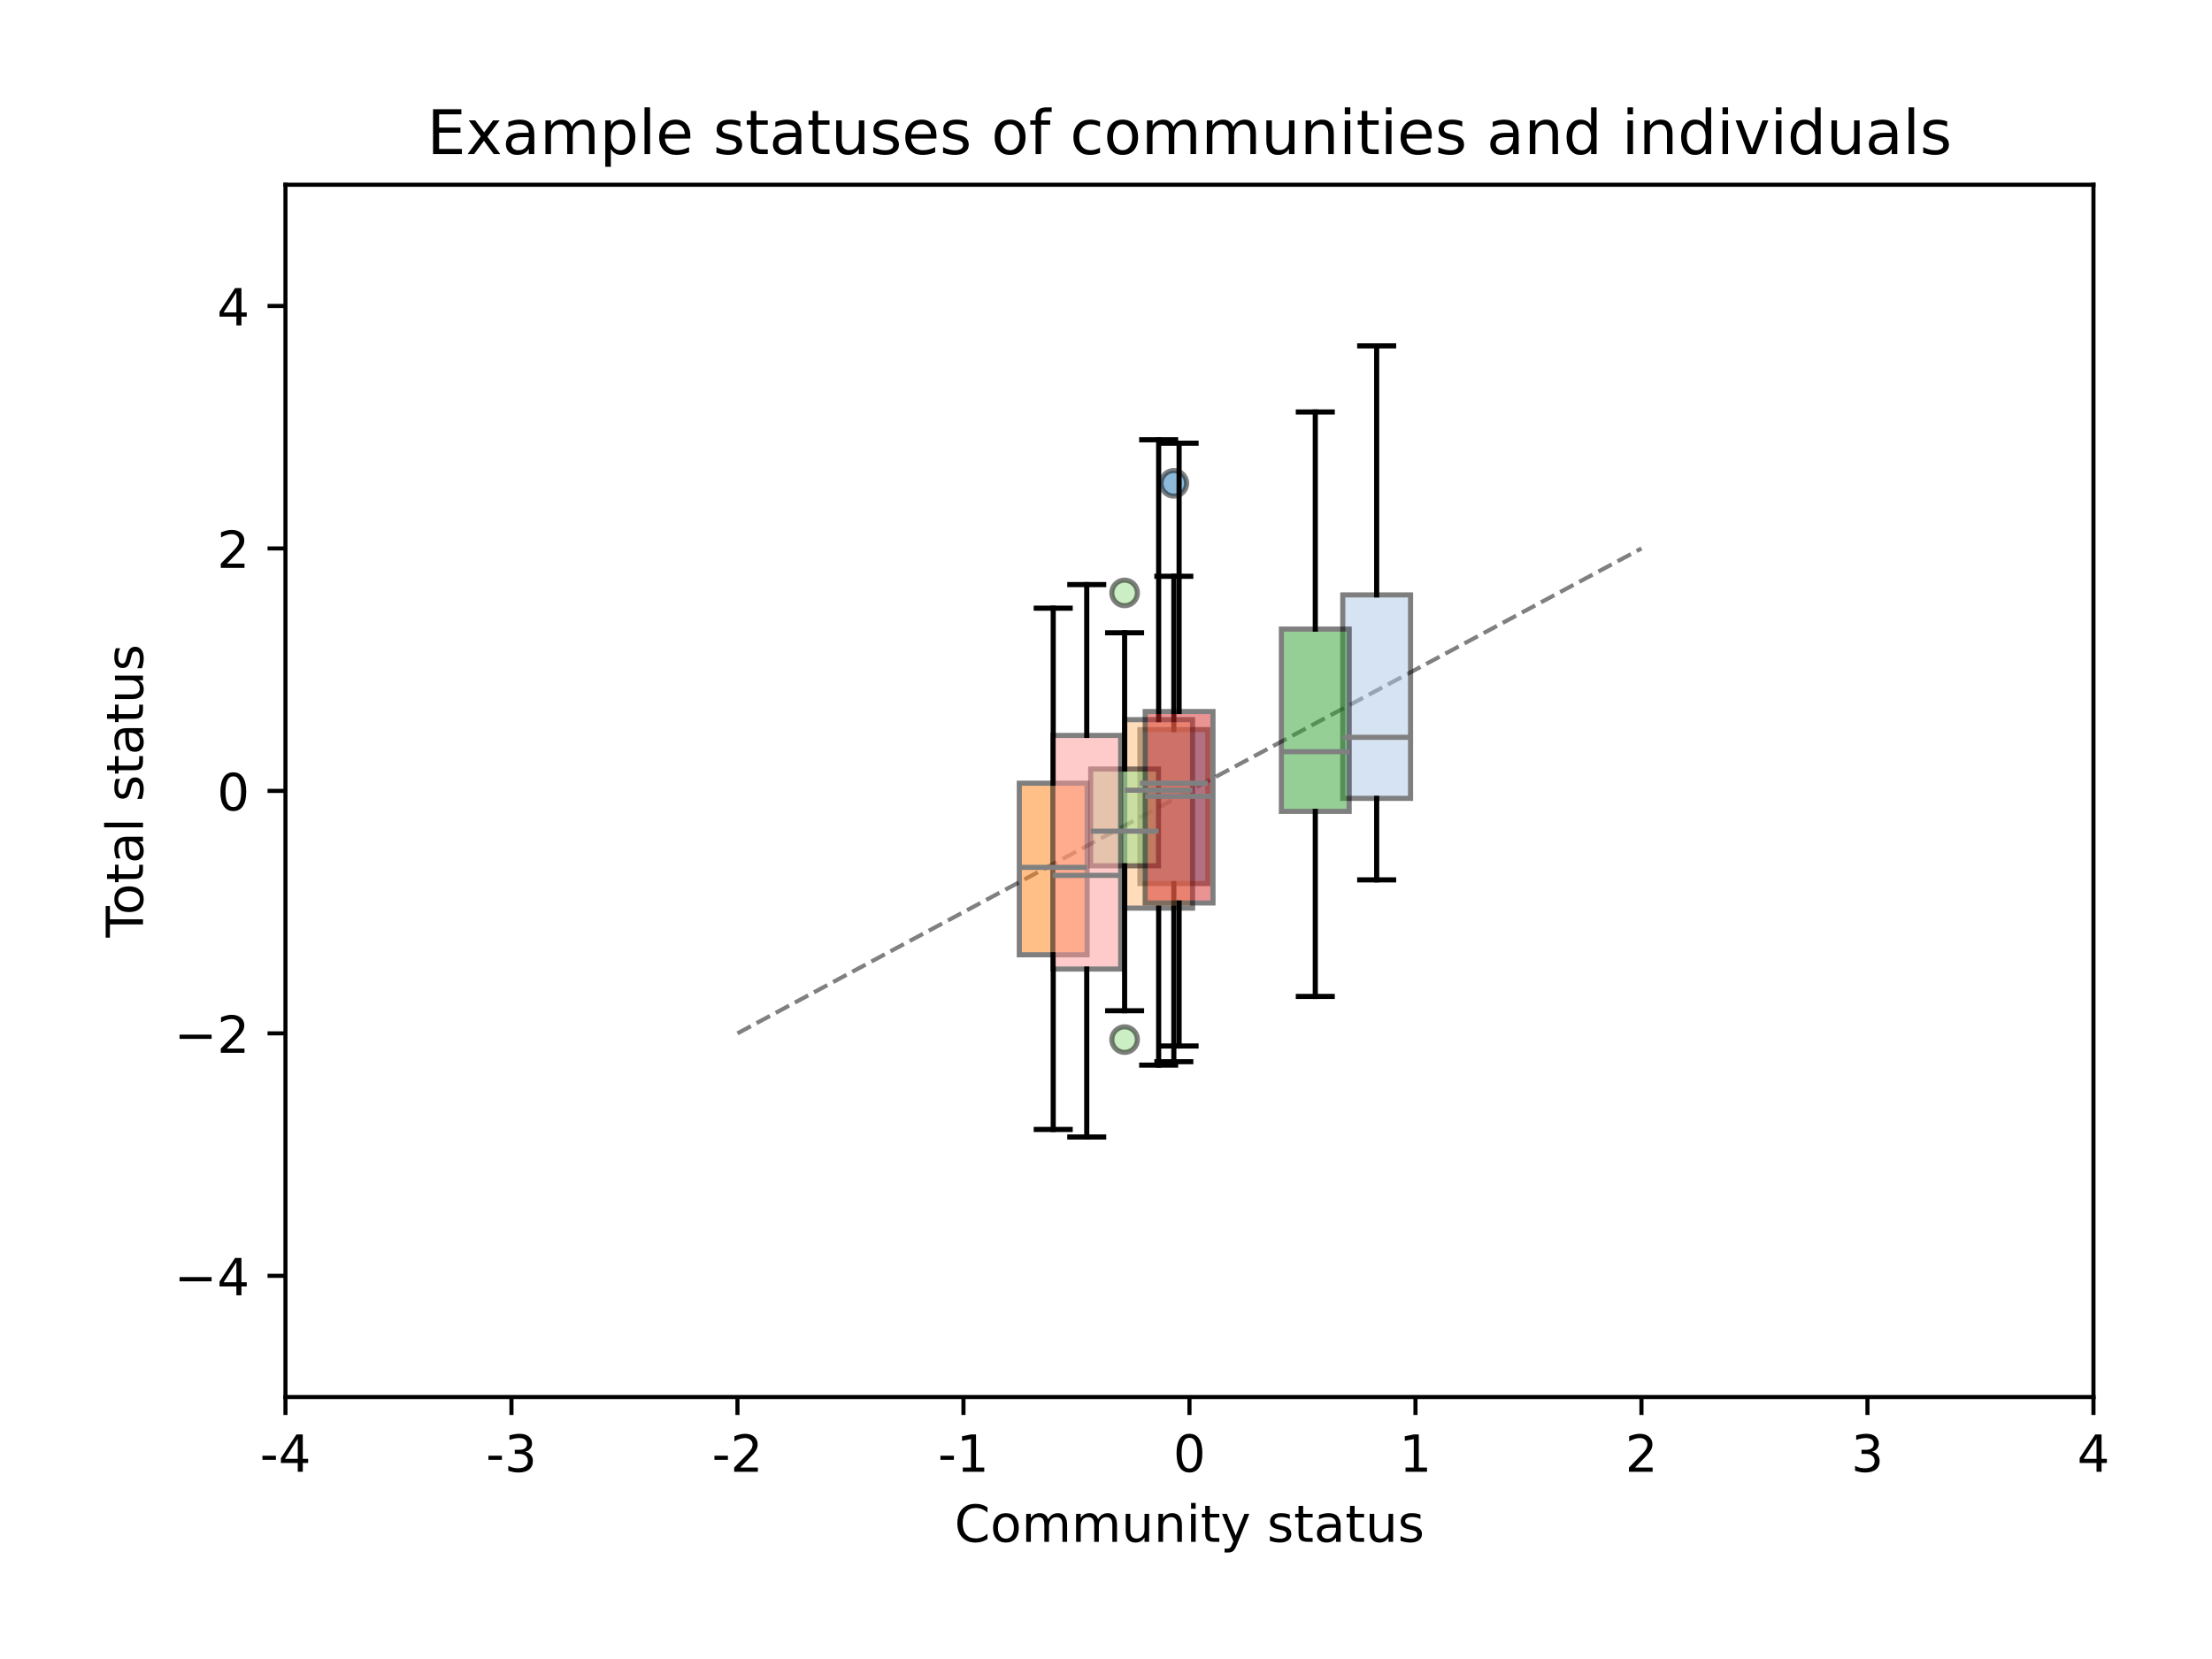
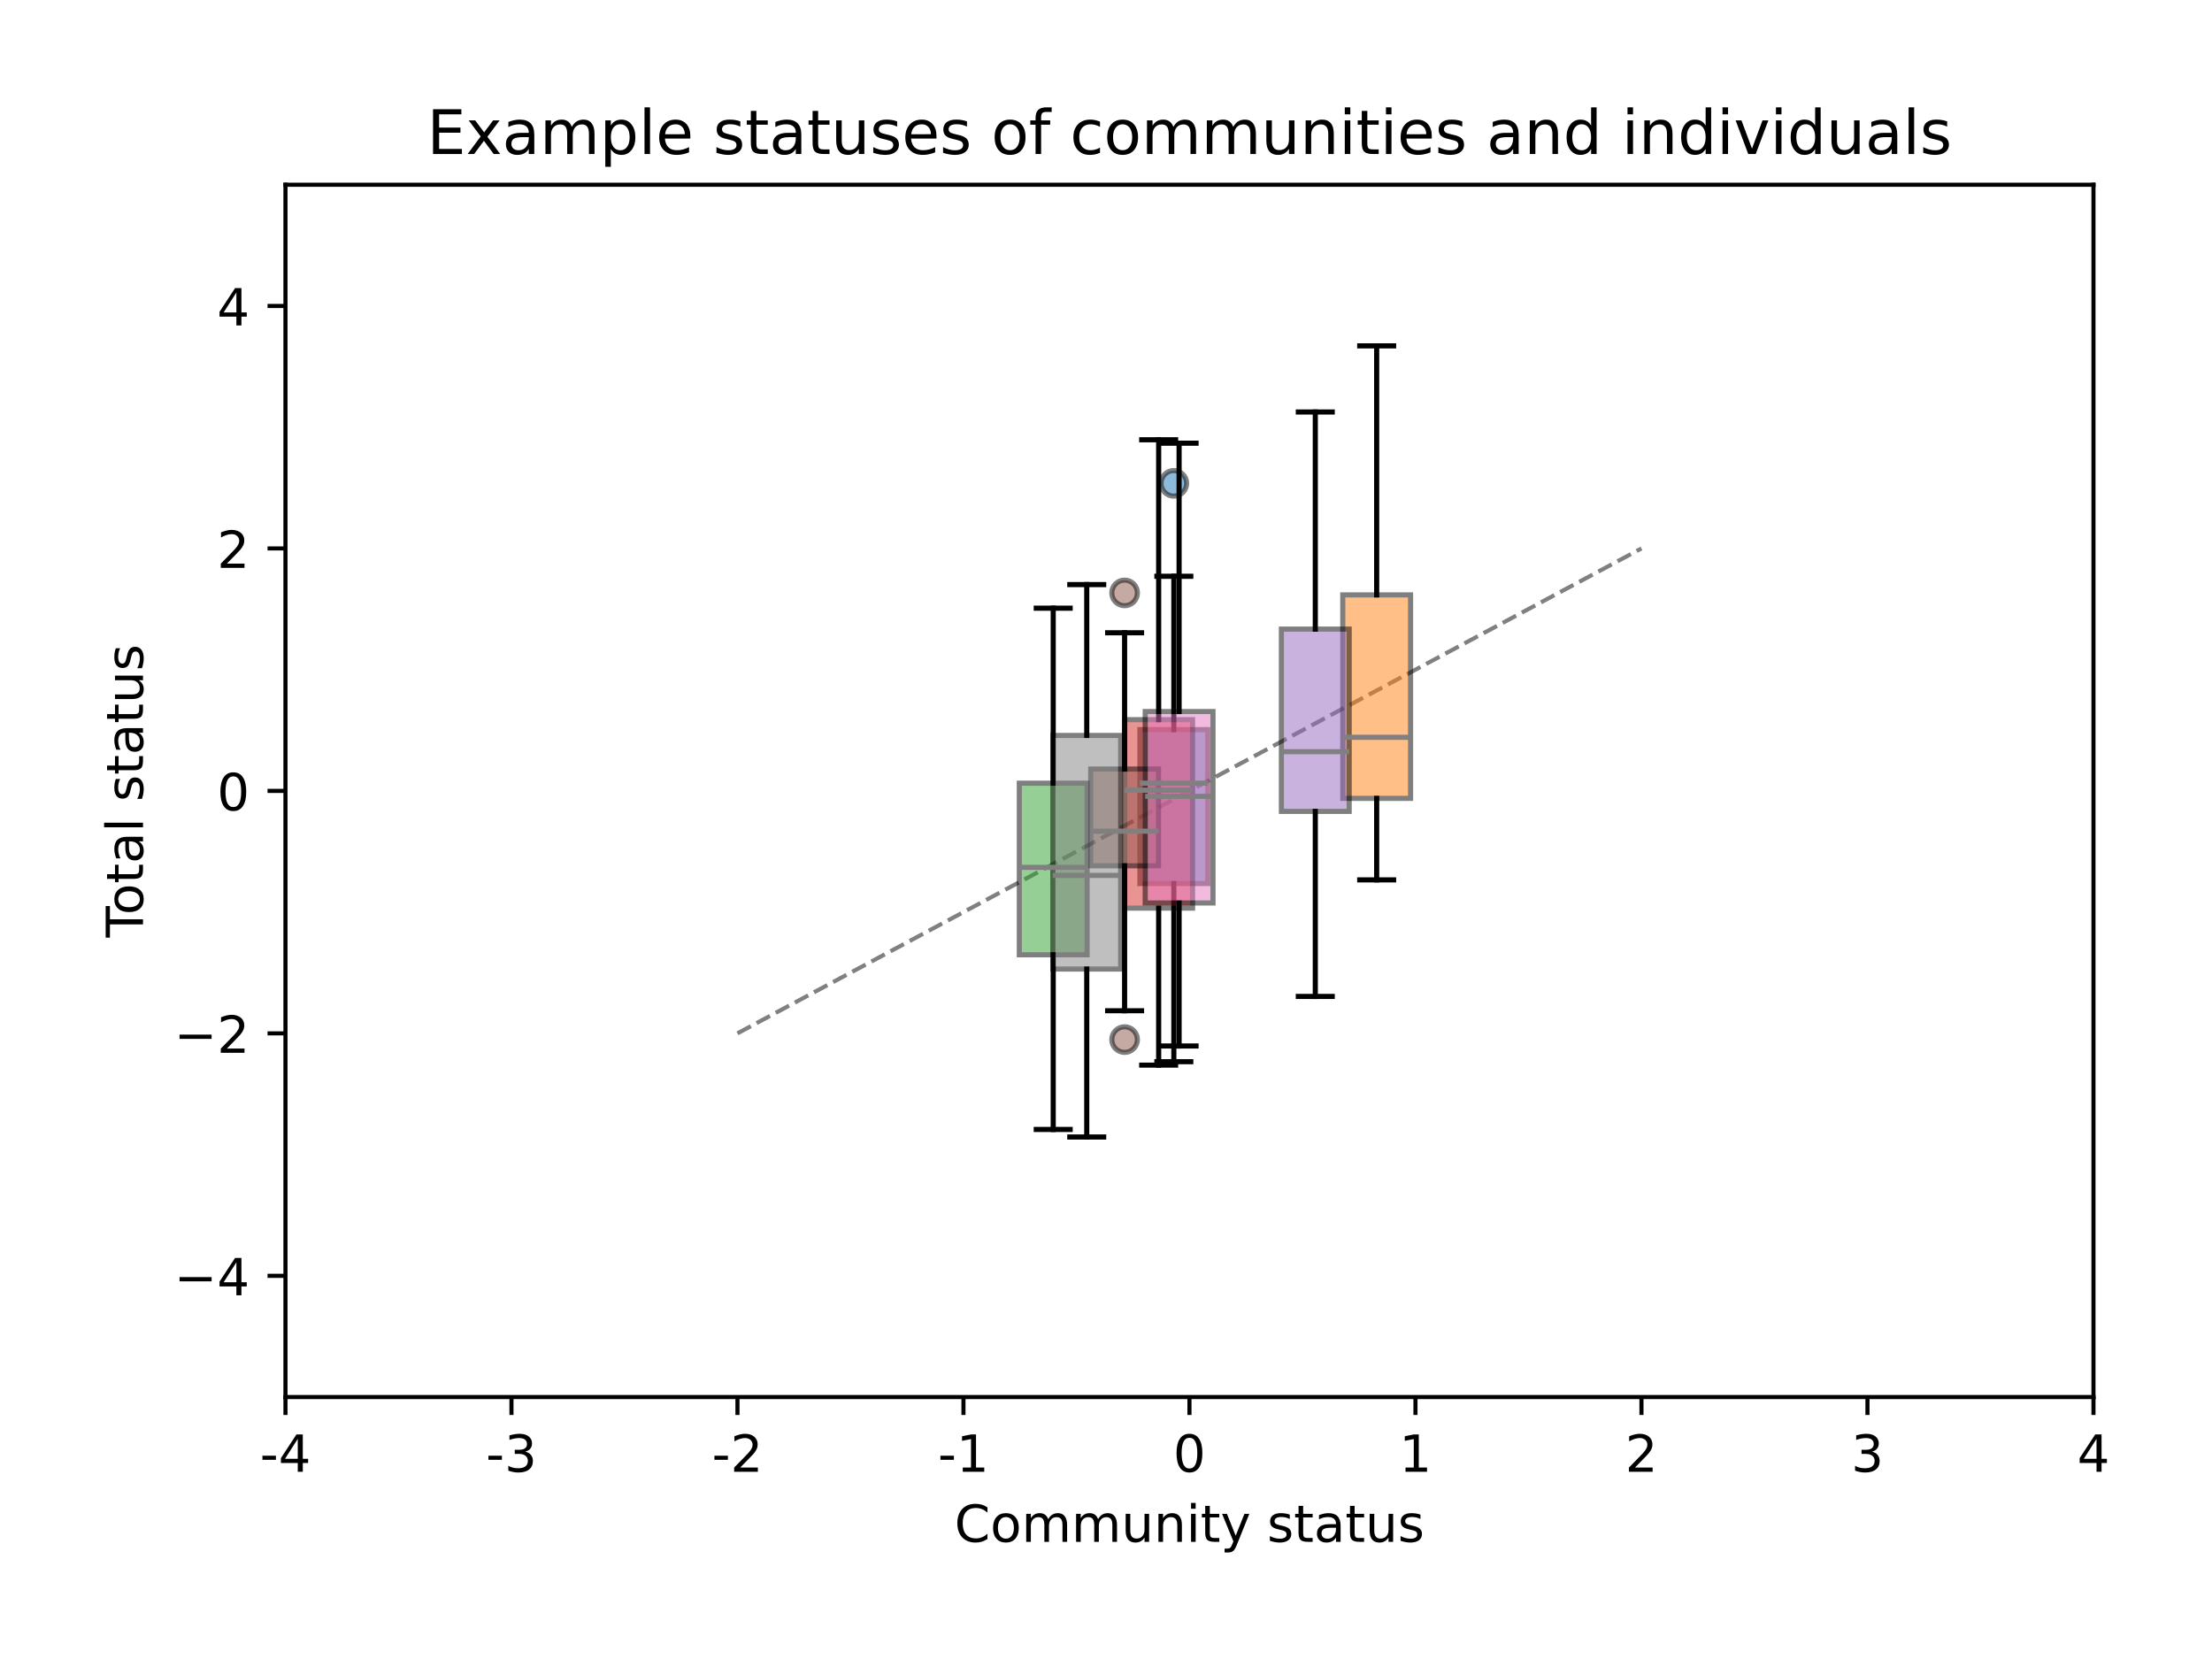
<svg xmlns="http://www.w3.org/2000/svg" xmlns:xlink="http://www.w3.org/1999/xlink" width="432pt" height="324pt" viewBox="0 0 432 324" version="1.1">
  <defs>
    <style type="text/css">*{stroke-linejoin: round; stroke-linecap: butt}</style>
  </defs>
  <g id="figure_1">
    <g id="patch_1">
      <path d="M 0 324  L 432 324  L 432 0  L 0 0  z " style="fill: #ffffff" />
    </g>
    <g id="axes_1">
      <g id="patch_2">
        <path d="M 55.75 272.84  L 408.85 272.84  L 408.85 36.08  L 55.75 36.08  z " style="fill: #ffffff" />
      </g>
      <g id="line2d_1">
-         <path d="M 144.025 201.812  L 320.575 107.108  " clip-path="url(#pff4c417af9)" style="fill: none; stroke-dasharray: 2.96,1.28; stroke-dashoffset: 0; stroke: #808080; stroke-width: 0.8" />
+         <path d="M 144.025 201.812  L 320.575 107.108  " clip-path="url(#pa8289c61eb)" style="fill: none; stroke-dasharray: 2.96,1.28; stroke-dashoffset: 0; stroke: #808080; stroke-width: 0.8" />
      </g>
      <g id="matplotlib.axis_1">
        <g id="xtick_1">
          <g id="line2d_2">
            <defs>
-               <path id="me77fdff164" d="M 0 0  L 0 3.5  " style="stroke: #000000; stroke-width: 0.8" />
+               <path id="m8a48b33379" d="M 0 0  L 0 3.5  " style="stroke: #000000; stroke-width: 0.8" />
            </defs>
            <g>
-               <use xlink:href="#me77fdff164" x="55.75" y="272.84" style="stroke: #000000; stroke-width: 0.8" />
+               <use xlink:href="#m8a48b33379" x="55.75" y="272.84" style="stroke: #000000; stroke-width: 0.8" />
            </g>
          </g>
          <g id="text_1">
            <g transform="translate(50.76484 287.4384) scale(0.1 -0.1)">
              <defs>
                <path id="DejaVuSans-2d" d="M 313 2009  L 1997 2009  L 1997 1497  L 313 1497  L 313 2009  z " transform="scale(0.015625)" />
                <path id="DejaVuSans-34" d="M 2419 4116  L 825 1625  L 2419 1625  L 2419 4116  z M 2253 4666  L 3047 4666  L 3047 1625  L 3713 1625  L 3713 1100  L 3047 1100  L 3047 0  L 2419 0  L 2419 1100  L 313 1100  L 313 1709  L 2253 4666  z " transform="scale(0.015625)" />
              </defs>
              <use xlink:href="#DejaVuSans-2d" />
              <use xlink:href="#DejaVuSans-34" x="36.084" />
            </g>
          </g>
        </g>
        <g id="xtick_2">
          <g id="line2d_3">
            <g>
-               <use xlink:href="#me77fdff164" x="99.888" y="272.84" style="stroke: #000000; stroke-width: 0.8" />
+               <use xlink:href="#m8a48b33379" x="99.888" y="272.84" style="stroke: #000000; stroke-width: 0.8" />
            </g>
          </g>
          <g id="text_2">
            <g transform="translate(94.90234 287.4384) scale(0.1 -0.1)">
              <defs>
                <path id="DejaVuSans-33" d="M 2597 2516  Q 3050 2419 3304 2112  Q 3559 1806 3559 1356  Q 3559 666 3084 287  Q 2609 -91 1734 -91  Q 1441 -91 1130 -33  Q 819 25 488 141  L 488 750  Q 750 597 1062 519  Q 1375 441 1716 441  Q 2309 441 2620 675  Q 2931 909 2931 1356  Q 2931 1769 2642 2001  Q 2353 2234 1838 2234  L 1294 2234  L 1294 2753  L 1863 2753  Q 2328 2753 2575 2939  Q 2822 3125 2822 3475  Q 2822 3834 2567 4026  Q 2313 4219 1838 4219  Q 1578 4219 1281 4162  Q 984 4106 628 3988  L 628 4550  Q 988 4650 1302 4700  Q 1616 4750 1894 4750  Q 2613 4750 3031 4423  Q 3450 4097 3450 3541  Q 3450 3153 3228 2886  Q 3006 2619 2597 2516  z " transform="scale(0.015625)" />
              </defs>
              <use xlink:href="#DejaVuSans-2d" />
              <use xlink:href="#DejaVuSans-33" x="36.084" />
            </g>
          </g>
        </g>
        <g id="xtick_3">
          <g id="line2d_4">
            <g>
-               <use xlink:href="#me77fdff164" x="144.025" y="272.84" style="stroke: #000000; stroke-width: 0.8" />
+               <use xlink:href="#m8a48b33379" x="144.025" y="272.84" style="stroke: #000000; stroke-width: 0.8" />
            </g>
          </g>
          <g id="text_3">
            <g transform="translate(139.0398 287.4384) scale(0.1 -0.1)">
              <defs>
                <path id="DejaVuSans-32" d="M 1228 531  L 3431 531  L 3431 0  L 469 0  L 469 531  Q 828 903 1448 1529  Q 2069 2156 2228 2338  Q 2531 2678 2651 2914  Q 2772 3150 2772 3378  Q 2772 3750 2511 3984  Q 2250 4219 1831 4219  Q 1534 4219 1204 4116  Q 875 4013 500 3803  L 500 4441  Q 881 4594 1212 4672  Q 1544 4750 1819 4750  Q 2544 4750 2975 4387  Q 3406 4025 3406 3419  Q 3406 3131 3298 2873  Q 3191 2616 2906 2266  Q 2828 2175 2409 1742  Q 1991 1309 1228 531  z " transform="scale(0.015625)" />
              </defs>
              <use xlink:href="#DejaVuSans-2d" />
              <use xlink:href="#DejaVuSans-32" x="36.084" />
            </g>
          </g>
        </g>
        <g id="xtick_4">
          <g id="line2d_5">
            <g>
-               <use xlink:href="#me77fdff164" x="188.162" y="272.84" style="stroke: #000000; stroke-width: 0.8" />
+               <use xlink:href="#m8a48b33379" x="188.162" y="272.84" style="stroke: #000000; stroke-width: 0.8" />
            </g>
          </g>
          <g id="text_4">
            <g transform="translate(183.1773 287.4384) scale(0.1 -0.1)">
              <defs>
                <path id="DejaVuSans-31" d="M 794 531  L 1825 531  L 1825 4091  L 703 3866  L 703 4441  L 1819 4666  L 2450 4666  L 2450 531  L 3481 531  L 3481 0  L 794 0  L 794 531  z " transform="scale(0.015625)" />
              </defs>
              <use xlink:href="#DejaVuSans-2d" />
              <use xlink:href="#DejaVuSans-31" x="36.084" />
            </g>
          </g>
        </g>
        <g id="xtick_5">
          <g id="line2d_6">
            <g>
-               <use xlink:href="#me77fdff164" x="232.3" y="272.84" style="stroke: #000000; stroke-width: 0.8" />
+               <use xlink:href="#m8a48b33379" x="232.3" y="272.84" style="stroke: #000000; stroke-width: 0.8" />
            </g>
          </g>
          <g id="text_5">
            <g transform="translate(229.1188 287.4384) scale(0.1 -0.1)">
              <defs>
                <path id="DejaVuSans-30" d="M 2034 4250  Q 1547 4250 1301 3770  Q 1056 3291 1056 2328  Q 1056 1369 1301 889  Q 1547 409 2034 409  Q 2525 409 2770 889  Q 3016 1369 3016 2328  Q 3016 3291 2770 3770  Q 2525 4250 2034 4250  z M 2034 4750  Q 2819 4750 3233 4129  Q 3647 3509 3647 2328  Q 3647 1150 3233 529  Q 2819 -91 2034 -91  Q 1250 -91 836 529  Q 422 1150 422 2328  Q 422 3509 836 4129  Q 1250 4750 2034 4750  z " transform="scale(0.015625)" />
              </defs>
              <use xlink:href="#DejaVuSans-30" />
            </g>
          </g>
        </g>
        <g id="xtick_6">
          <g id="line2d_7">
            <g>
-               <use xlink:href="#me77fdff164" x="276.438" y="272.84" style="stroke: #000000; stroke-width: 0.8" />
+               <use xlink:href="#m8a48b33379" x="276.438" y="272.84" style="stroke: #000000; stroke-width: 0.8" />
            </g>
          </g>
          <g id="text_6">
            <g transform="translate(273.2563 287.4384) scale(0.1 -0.1)">
              <use xlink:href="#DejaVuSans-31" />
            </g>
          </g>
        </g>
        <g id="xtick_7">
          <g id="line2d_8">
            <g>
-               <use xlink:href="#me77fdff164" x="320.575" y="272.84" style="stroke: #000000; stroke-width: 0.8" />
+               <use xlink:href="#m8a48b33379" x="320.575" y="272.84" style="stroke: #000000; stroke-width: 0.8" />
            </g>
          </g>
          <g id="text_7">
            <g transform="translate(317.3938 287.4384) scale(0.1 -0.1)">
              <use xlink:href="#DejaVuSans-32" />
            </g>
          </g>
        </g>
        <g id="xtick_8">
          <g id="line2d_9">
            <g>
-               <use xlink:href="#me77fdff164" x="364.712" y="272.84" style="stroke: #000000; stroke-width: 0.8" />
+               <use xlink:href="#m8a48b33379" x="364.712" y="272.84" style="stroke: #000000; stroke-width: 0.8" />
            </g>
          </g>
          <g id="text_8">
            <g transform="translate(361.5312 287.4384) scale(0.1 -0.1)">
              <use xlink:href="#DejaVuSans-33" />
            </g>
          </g>
        </g>
        <g id="xtick_9">
          <g id="line2d_10">
            <g>
-               <use xlink:href="#me77fdff164" x="408.85" y="272.84" style="stroke: #000000; stroke-width: 0.8" />
+               <use xlink:href="#m8a48b33379" x="408.85" y="272.84" style="stroke: #000000; stroke-width: 0.8" />
            </g>
          </g>
          <g id="text_9">
            <g transform="translate(405.6687 287.4384) scale(0.1 -0.1)">
              <use xlink:href="#DejaVuSans-34" />
            </g>
          </g>
        </g>
        <g id="text_10">
          <g transform="translate(186.4109 301.1166) scale(0.1 -0.1)">
            <defs>
              <path id="DejaVuSans-43" d="M 4122 4306  L 4122 3641  Q 3803 3938 3442 4084  Q 3081 4231 2675 4231  Q 1875 4231 1450 3742  Q 1025 3253 1025 2328  Q 1025 1406 1450 917  Q 1875 428 2675 428  Q 3081 428 3442 575  Q 3803 722 4122 1019  L 4122 359  Q 3791 134 3420 21  Q 3050 -91 2638 -91  Q 1578 -91 968 557  Q 359 1206 359 2328  Q 359 3453 968 4101  Q 1578 4750 2638 4750  Q 3056 4750 3426 4639  Q 3797 4528 4122 4306  z " transform="scale(0.015625)" />
              <path id="DejaVuSans-6f" d="M 1959 3097  Q 1497 3097 1228 2736  Q 959 2375 959 1747  Q 959 1119 1226 758  Q 1494 397 1959 397  Q 2419 397 2687 759  Q 2956 1122 2956 1747  Q 2956 2369 2687 2733  Q 2419 3097 1959 3097  z M 1959 3584  Q 2709 3584 3137 3096  Q 3566 2609 3566 1747  Q 3566 888 3137 398  Q 2709 -91 1959 -91  Q 1206 -91 779 398  Q 353 888 353 1747  Q 353 2609 779 3096  Q 1206 3584 1959 3584  z " transform="scale(0.015625)" />
              <path id="DejaVuSans-6d" d="M 3328 2828  Q 3544 3216 3844 3400  Q 4144 3584 4550 3584  Q 5097 3584 5394 3201  Q 5691 2819 5691 2113  L 5691 0  L 5113 0  L 5113 2094  Q 5113 2597 4934 2840  Q 4756 3084 4391 3084  Q 3944 3084 3684 2787  Q 3425 2491 3425 1978  L 3425 0  L 2847 0  L 2847 2094  Q 2847 2600 2669 2842  Q 2491 3084 2119 3084  Q 1678 3084 1418 2786  Q 1159 2488 1159 1978  L 1159 0  L 581 0  L 581 3500  L 1159 3500  L 1159 2956  Q 1356 3278 1631 3431  Q 1906 3584 2284 3584  Q 2666 3584 2933 3390  Q 3200 3197 3328 2828  z " transform="scale(0.015625)" />
              <path id="DejaVuSans-75" d="M 544 1381  L 544 3500  L 1119 3500  L 1119 1403  Q 1119 906 1312 657  Q 1506 409 1894 409  Q 2359 409 2629 706  Q 2900 1003 2900 1516  L 2900 3500  L 3475 3500  L 3475 0  L 2900 0  L 2900 538  Q 2691 219 2414 64  Q 2138 -91 1772 -91  Q 1169 -91 856 284  Q 544 659 544 1381  z M 1991 3584  L 1991 3584  z " transform="scale(0.015625)" />
              <path id="DejaVuSans-6e" d="M 3513 2113  L 3513 0  L 2938 0  L 2938 2094  Q 2938 2591 2744 2837  Q 2550 3084 2163 3084  Q 1697 3084 1428 2787  Q 1159 2491 1159 1978  L 1159 0  L 581 0  L 581 3500  L 1159 3500  L 1159 2956  Q 1366 3272 1645 3428  Q 1925 3584 2291 3584  Q 2894 3584 3203 3211  Q 3513 2838 3513 2113  z " transform="scale(0.015625)" />
              <path id="DejaVuSans-69" d="M 603 3500  L 1178 3500  L 1178 0  L 603 0  L 603 3500  z M 603 4863  L 1178 4863  L 1178 4134  L 603 4134  L 603 4863  z " transform="scale(0.015625)" />
              <path id="DejaVuSans-74" d="M 1172 4494  L 1172 3500  L 2356 3500  L 2356 3053  L 1172 3053  L 1172 1153  Q 1172 725 1289 603  Q 1406 481 1766 481  L 2356 481  L 2356 0  L 1766 0  Q 1100 0 847 248  Q 594 497 594 1153  L 594 3053  L 172 3053  L 172 3500  L 594 3500  L 594 4494  L 1172 4494  z " transform="scale(0.015625)" />
              <path id="DejaVuSans-79" d="M 2059 -325  Q 1816 -950 1584 -1140  Q 1353 -1331 966 -1331  L 506 -1331  L 506 -850  L 844 -850  Q 1081 -850 1212 -737  Q 1344 -625 1503 -206  L 1606 56  L 191 3500  L 800 3500  L 1894 763  L 2988 3500  L 3597 3500  L 2059 -325  z " transform="scale(0.015625)" />
              <path id="DejaVuSans-20" transform="scale(0.015625)" />
              <path id="DejaVuSans-73" d="M 2834 3397  L 2834 2853  Q 2591 2978 2328 3040  Q 2066 3103 1784 3103  Q 1356 3103 1142 2972  Q 928 2841 928 2578  Q 928 2378 1081 2264  Q 1234 2150 1697 2047  L 1894 2003  Q 2506 1872 2764 1633  Q 3022 1394 3022 966  Q 3022 478 2636 193  Q 2250 -91 1575 -91  Q 1294 -91 989 -36  Q 684 19 347 128  L 347 722  Q 666 556 975 473  Q 1284 391 1588 391  Q 1994 391 2212 530  Q 2431 669 2431 922  Q 2431 1156 2273 1281  Q 2116 1406 1581 1522  L 1381 1569  Q 847 1681 609 1914  Q 372 2147 372 2553  Q 372 3047 722 3315  Q 1072 3584 1716 3584  Q 2034 3584 2315 3537  Q 2597 3491 2834 3397  z " transform="scale(0.015625)" />
              <path id="DejaVuSans-61" d="M 2194 1759  Q 1497 1759 1228 1600  Q 959 1441 959 1056  Q 959 750 1161 570  Q 1363 391 1709 391  Q 2188 391 2477 730  Q 2766 1069 2766 1631  L 2766 1759  L 2194 1759  z M 3341 1997  L 3341 0  L 2766 0  L 2766 531  Q 2569 213 2275 61  Q 1981 -91 1556 -91  Q 1019 -91 701 211  Q 384 513 384 1019  Q 384 1609 779 1909  Q 1175 2209 1959 2209  L 2766 2209  L 2766 2266  Q 2766 2663 2505 2880  Q 2244 3097 1772 3097  Q 1472 3097 1187 3025  Q 903 2953 641 2809  L 641 3341  Q 956 3463 1253 3523  Q 1550 3584 1831 3584  Q 2591 3584 2966 3190  Q 3341 2797 3341 1997  z " transform="scale(0.015625)" />
            </defs>
            <use xlink:href="#DejaVuSans-43" />
            <use xlink:href="#DejaVuSans-6f" x="69.824" />
            <use xlink:href="#DejaVuSans-6d" x="131.006" />
            <use xlink:href="#DejaVuSans-6d" x="228.418" />
            <use xlink:href="#DejaVuSans-75" x="325.83" />
            <use xlink:href="#DejaVuSans-6e" x="389.209" />
            <use xlink:href="#DejaVuSans-69" x="452.588" />
            <use xlink:href="#DejaVuSans-74" x="480.371" />
            <use xlink:href="#DejaVuSans-79" x="519.58" />
            <use xlink:href="#DejaVuSans-20" x="578.76" />
            <use xlink:href="#DejaVuSans-73" x="610.547" />
            <use xlink:href="#DejaVuSans-74" x="662.646" />
            <use xlink:href="#DejaVuSans-61" x="701.855" />
            <use xlink:href="#DejaVuSans-74" x="763.135" />
            <use xlink:href="#DejaVuSans-75" x="802.344" />
            <use xlink:href="#DejaVuSans-73" x="865.723" />
          </g>
        </g>
      </g>
      <g id="matplotlib.axis_2">
        <g id="ytick_1">
          <g id="line2d_11">
            <defs>
-               <path id="m800f9014d1" d="M 0 0  L -3.5 0  " style="stroke: #000000; stroke-width: 0.8" />
+               <path id="md0158137e6" d="M 0 0  L -3.5 0  " style="stroke: #000000; stroke-width: 0.8" />
            </defs>
            <g>
-               <use xlink:href="#m800f9014d1" x="55.75" y="249.164" style="stroke: #000000; stroke-width: 0.8" />
+               <use xlink:href="#md0158137e6" x="55.75" y="249.164" style="stroke: #000000; stroke-width: 0.8" />
            </g>
          </g>
          <g id="text_11">
            <g transform="translate(34.00781 252.9632) scale(0.1 -0.1)">
              <defs>
                <path id="DejaVuSans-2212" d="M 678 2272  L 4684 2272  L 4684 1741  L 678 1741  L 678 2272  z " transform="scale(0.015625)" />
              </defs>
              <use xlink:href="#DejaVuSans-2212" />
              <use xlink:href="#DejaVuSans-34" x="83.789" />
            </g>
          </g>
        </g>
        <g id="ytick_2">
          <g id="line2d_12">
            <g>
-               <use xlink:href="#m800f9014d1" x="55.75" y="201.812" style="stroke: #000000; stroke-width: 0.8" />
+               <use xlink:href="#md0158137e6" x="55.75" y="201.812" style="stroke: #000000; stroke-width: 0.8" />
            </g>
          </g>
          <g id="text_12">
            <g transform="translate(34.00781 205.6112) scale(0.1 -0.1)">
              <use xlink:href="#DejaVuSans-2212" />
              <use xlink:href="#DejaVuSans-32" x="83.789" />
            </g>
          </g>
        </g>
        <g id="ytick_3">
          <g id="line2d_13">
            <g>
-               <use xlink:href="#m800f9014d1" x="55.75" y="154.46" style="stroke: #000000; stroke-width: 0.8" />
+               <use xlink:href="#md0158137e6" x="55.75" y="154.46" style="stroke: #000000; stroke-width: 0.8" />
            </g>
          </g>
          <g id="text_13">
            <g transform="translate(42.3875 158.2592) scale(0.1 -0.1)">
              <use xlink:href="#DejaVuSans-30" />
            </g>
          </g>
        </g>
        <g id="ytick_4">
          <g id="line2d_14">
            <g>
-               <use xlink:href="#m800f9014d1" x="55.75" y="107.108" style="stroke: #000000; stroke-width: 0.8" />
+               <use xlink:href="#md0158137e6" x="55.75" y="107.108" style="stroke: #000000; stroke-width: 0.8" />
            </g>
          </g>
          <g id="text_14">
            <g transform="translate(42.3875 110.9072) scale(0.1 -0.1)">
              <use xlink:href="#DejaVuSans-32" />
            </g>
          </g>
        </g>
        <g id="ytick_5">
          <g id="line2d_15">
            <g>
-               <use xlink:href="#m800f9014d1" x="55.75" y="59.756" style="stroke: #000000; stroke-width: 0.8" />
+               <use xlink:href="#md0158137e6" x="55.75" y="59.756" style="stroke: #000000; stroke-width: 0.8" />
            </g>
          </g>
          <g id="text_15">
            <g transform="translate(42.3875 63.55522) scale(0.1 -0.1)">
              <use xlink:href="#DejaVuSans-34" />
            </g>
          </g>
        </g>
        <g id="text_16">
          <g transform="translate(27.92813 183.0881) rotate(-90) scale(0.1 -0.1)">
            <defs>
              <path id="DejaVuSans-54" d="M -19 4666  L 3928 4666  L 3928 4134  L 2272 4134  L 2272 0  L 1638 0  L 1638 4134  L -19 4134  L -19 4666  z " transform="scale(0.015625)" />
              <path id="DejaVuSans-6c" d="M 603 4863  L 1178 4863  L 1178 0  L 603 0  L 603 4863  z " transform="scale(0.015625)" />
            </defs>
            <use xlink:href="#DejaVuSans-54" />
            <use xlink:href="#DejaVuSans-6f" x="44.084" />
            <use xlink:href="#DejaVuSans-74" x="105.266" />
            <use xlink:href="#DejaVuSans-61" x="144.475" />
            <use xlink:href="#DejaVuSans-6c" x="205.754" />
            <use xlink:href="#DejaVuSans-20" x="233.537" />
            <use xlink:href="#DejaVuSans-73" x="265.324" />
            <use xlink:href="#DejaVuSans-74" x="317.424" />
            <use xlink:href="#DejaVuSans-61" x="356.633" />
            <use xlink:href="#DejaVuSans-74" x="417.912" />
            <use xlink:href="#DejaVuSans-75" x="457.121" />
            <use xlink:href="#DejaVuSans-73" x="520.5" />
          </g>
        </g>
      </g>
      <g id="patch_3">
-         <path d="M 222.627 172.551  L 235.869 172.551  L 235.869 142.492  L 222.627 142.492  L 222.627 172.551  z " clip-path="url(#pff4c417af9)" style="fill: #1f77b4; opacity: 0.5; stroke: #000000; stroke-linejoin: miter" />
+         <path d="M 222.627 172.551  L 235.869 172.551  L 235.869 142.492  L 222.627 142.492  L 222.627 172.551  z " clip-path="url(#pa8289c61eb)" style="fill: #1f77b4; opacity: 0.5; stroke: #000000; stroke-linejoin: miter" />
      </g>
      <g id="line2d_16">
-         <path d="M 229.248 172.551  L 229.248 207.349  " clip-path="url(#pff4c417af9)" style="fill: none; stroke: #000000; stroke-linecap: square" />
+         <path d="M 229.248 172.551  L 229.248 207.349  " clip-path="url(#pa8289c61eb)" style="fill: none; stroke: #000000; stroke-linecap: square" />
      </g>
      <g id="line2d_17">
-         <path d="M 229.248 142.492  L 229.248 112.545  " clip-path="url(#pff4c417af9)" style="fill: none; stroke: #000000; stroke-linecap: square" />
+         <path d="M 229.248 142.492  L 229.248 112.545  " clip-path="url(#pa8289c61eb)" style="fill: none; stroke: #000000; stroke-linecap: square" />
      </g>
      <g id="line2d_18">
-         <path d="M 225.938 207.349  L 232.558 207.349  " clip-path="url(#pff4c417af9)" style="fill: none; stroke: #000000; stroke-linecap: square" />
+         <path d="M 225.938 207.349  L 232.558 207.349  " clip-path="url(#pa8289c61eb)" style="fill: none; stroke: #000000; stroke-linecap: square" />
      </g>
      <g id="line2d_19">
-         <path d="M 225.938 112.545  L 232.558 112.545  " clip-path="url(#pff4c417af9)" style="fill: none; stroke: #000000; stroke-linecap: square" />
+         <path d="M 225.938 112.545  L 232.558 112.545  " clip-path="url(#pa8289c61eb)" style="fill: none; stroke: #000000; stroke-linecap: square" />
      </g>
      <g id="line2d_20">
        <defs>
-           <path id="m965d0f6181" d="M 0 2.5  C 0.663 2.5 1.299 2.237 1.768 1.768  C 2.237 1.299 2.5 0.663 2.5 0  C 2.5 -0.663 2.237 -1.299 1.768 -1.768  C 1.299 -2.237 0.663 -2.5 0 -2.5  C -0.663 -2.5 -1.299 -2.237 -1.768 -1.768  C -2.237 -1.299 -2.5 -0.663 -2.5 0  C -2.5 0.663 -2.237 1.299 -1.768 1.768  C -1.299 2.237 -0.663 2.5 0 2.5  z " style="stroke: #000000; stroke-opacity: 0.5" />
+           <path id="mc2ab31f828" d="M 0 2.5  C 0.663 2.5 1.299 2.237 1.768 1.768  C 2.237 1.299 2.5 0.663 2.5 0  C 2.5 -0.663 2.237 -1.299 1.768 -1.768  C 1.299 -2.237 0.663 -2.5 0 -2.5  C -0.663 -2.5 -1.299 -2.237 -1.768 -1.768  C -2.237 -1.299 -2.5 -0.663 -2.5 0  C -2.5 0.663 -2.237 1.299 -1.768 1.768  C -1.299 2.237 -0.663 2.5 0 2.5  z " style="stroke: #000000; stroke-opacity: 0.5" />
        </defs>
-         <g clip-path="url(#pff4c417af9)">
-           <use xlink:href="#m965d0f6181" x="229.248" y="94.397" style="fill: #1f77b4; fill-opacity: 0.5; stroke: #000000; stroke-opacity: 0.5" />
+         <g clip-path="url(#pa8289c61eb)">
+           <use xlink:href="#mc2ab31f828" x="229.248" y="94.397" style="fill: #1f77b4; fill-opacity: 0.5; stroke: #000000; stroke-opacity: 0.5" />
        </g>
      </g>
      <g id="patch_4">
-         <path d="M 262.241 155.918  L 275.482 155.918  L 275.482 116.182  L 262.241 116.182  L 262.241 155.918  z " clip-path="url(#pff4c417af9)" style="fill: #aec7e8; opacity: 0.5; stroke: #000000; stroke-linejoin: miter" />
+         <path d="M 262.241 155.918  L 275.482 155.918  L 275.482 116.182  L 262.241 116.182  L 262.241 155.918  z " clip-path="url(#pa8289c61eb)" style="fill: #ff7f0e; opacity: 0.5; stroke: #000000; stroke-linejoin: miter" />
      </g>
      <g id="line2d_21">
-         <path d="M 268.862 155.918  L 268.862 171.834  " clip-path="url(#pff4c417af9)" style="fill: none; stroke: #000000; stroke-linecap: square" />
+         <path d="M 268.862 155.918  L 268.862 171.834  " clip-path="url(#pa8289c61eb)" style="fill: none; stroke: #000000; stroke-linecap: square" />
      </g>
      <g id="line2d_22">
-         <path d="M 268.862 116.182  L 268.862 67.547  " clip-path="url(#pff4c417af9)" style="fill: none; stroke: #000000; stroke-linecap: square" />
+         <path d="M 268.862 116.182  L 268.862 67.547  " clip-path="url(#pa8289c61eb)" style="fill: none; stroke: #000000; stroke-linecap: square" />
      </g>
      <g id="line2d_23">
-         <path d="M 265.551 171.834  L 272.172 171.834  " clip-path="url(#pff4c417af9)" style="fill: none; stroke: #000000; stroke-linecap: square" />
+         <path d="M 265.551 171.834  L 272.172 171.834  " clip-path="url(#pa8289c61eb)" style="fill: none; stroke: #000000; stroke-linecap: square" />
      </g>
      <g id="line2d_24">
-         <path d="M 265.551 67.547  L 272.172 67.547  " clip-path="url(#pff4c417af9)" style="fill: none; stroke: #000000; stroke-linecap: square" />
+         <path d="M 265.551 67.547  L 272.172 67.547  " clip-path="url(#pa8289c61eb)" style="fill: none; stroke: #000000; stroke-linecap: square" />
      </g>
      <g id="line2d_25" />
      <g id="patch_5">
-         <path d="M 199.069 186.471  L 212.31 186.471  L 212.31 152.958  L 199.069 152.958  L 199.069 186.471  z " clip-path="url(#pff4c417af9)" style="fill: #ff7f0e; opacity: 0.5; stroke: #000000; stroke-linejoin: miter" />
+         <path d="M 199.069 186.471  L 212.31 186.471  L 212.31 152.958  L 199.069 152.958  L 199.069 186.471  z " clip-path="url(#pa8289c61eb)" style="fill: #2ca02c; opacity: 0.5; stroke: #000000; stroke-linejoin: miter" />
      </g>
      <g id="line2d_26">
-         <path d="M 205.69 186.471  L 205.69 220.579  " clip-path="url(#pff4c417af9)" style="fill: none; stroke: #000000; stroke-linecap: square" />
+         <path d="M 205.69 186.471  L 205.69 220.579  " clip-path="url(#pa8289c61eb)" style="fill: none; stroke: #000000; stroke-linecap: square" />
      </g>
      <g id="line2d_27">
-         <path d="M 205.69 152.958  L 205.69 118.776  " clip-path="url(#pff4c417af9)" style="fill: none; stroke: #000000; stroke-linecap: square" />
+         <path d="M 205.69 152.958  L 205.69 118.776  " clip-path="url(#pa8289c61eb)" style="fill: none; stroke: #000000; stroke-linecap: square" />
      </g>
      <g id="line2d_28">
-         <path d="M 202.379 220.579  L 209 220.579  " clip-path="url(#pff4c417af9)" style="fill: none; stroke: #000000; stroke-linecap: square" />
+         <path d="M 202.379 220.579  L 209 220.579  " clip-path="url(#pa8289c61eb)" style="fill: none; stroke: #000000; stroke-linecap: square" />
      </g>
      <g id="line2d_29">
-         <path d="M 202.379 118.776  L 209 118.776  " clip-path="url(#pff4c417af9)" style="fill: none; stroke: #000000; stroke-linecap: square" />
+         <path d="M 202.379 118.776  L 209 118.776  " clip-path="url(#pa8289c61eb)" style="fill: none; stroke: #000000; stroke-linecap: square" />
      </g>
      <g id="line2d_30" />
      <g id="patch_6">
-         <path d="M 219.664 177.355  L 232.905 177.355  L 232.905 140.55  L 219.664 140.55  L 219.664 177.355  z " clip-path="url(#pff4c417af9)" style="fill: #ffbb78; opacity: 0.5; stroke: #000000; stroke-linejoin: miter" />
+         <path d="M 219.664 177.355  L 232.905 177.355  L 232.905 140.55  L 219.664 140.55  L 219.664 177.355  z " clip-path="url(#pa8289c61eb)" style="fill: #d62728; opacity: 0.5; stroke: #000000; stroke-linejoin: miter" />
      </g>
      <g id="line2d_31">
-         <path d="M 226.285 177.355  L 226.285 208.016  " clip-path="url(#pff4c417af9)" style="fill: none; stroke: #000000; stroke-linecap: square" />
+         <path d="M 226.285 177.355  L 226.285 208.016  " clip-path="url(#pa8289c61eb)" style="fill: none; stroke: #000000; stroke-linecap: square" />
      </g>
      <g id="line2d_32">
-         <path d="M 226.285 140.55  L 226.285 85.886  " clip-path="url(#pff4c417af9)" style="fill: none; stroke: #000000; stroke-linecap: square" />
+         <path d="M 226.285 140.55  L 226.285 85.886  " clip-path="url(#pa8289c61eb)" style="fill: none; stroke: #000000; stroke-linecap: square" />
      </g>
      <g id="line2d_33">
-         <path d="M 222.974 208.016  L 229.595 208.016  " clip-path="url(#pff4c417af9)" style="fill: none; stroke: #000000; stroke-linecap: square" />
+         <path d="M 222.974 208.016  L 229.595 208.016  " clip-path="url(#pa8289c61eb)" style="fill: none; stroke: #000000; stroke-linecap: square" />
      </g>
      <g id="line2d_34">
-         <path d="M 222.974 85.886  L 229.595 85.886  " clip-path="url(#pff4c417af9)" style="fill: none; stroke: #000000; stroke-linecap: square" />
+         <path d="M 222.974 85.886  L 229.595 85.886  " clip-path="url(#pa8289c61eb)" style="fill: none; stroke: #000000; stroke-linecap: square" />
      </g>
      <g id="line2d_35" />
      <g id="patch_7">
-         <path d="M 250.253 158.462  L 263.494 158.462  L 263.494 122.862  L 250.253 122.862  L 250.253 158.462  z " clip-path="url(#pff4c417af9)" style="fill: #2ca02c; opacity: 0.5; stroke: #000000; stroke-linejoin: miter" />
+         <path d="M 250.253 158.462  L 263.494 158.462  L 263.494 122.862  L 250.253 122.862  L 250.253 158.462  z " clip-path="url(#pa8289c61eb)" style="fill: #9467bd; opacity: 0.5; stroke: #000000; stroke-linejoin: miter" />
      </g>
      <g id="line2d_36">
-         <path d="M 256.874 158.462  L 256.874 194.597  " clip-path="url(#pff4c417af9)" style="fill: none; stroke: #000000; stroke-linecap: square" />
+         <path d="M 256.874 158.462  L 256.874 194.597  " clip-path="url(#pa8289c61eb)" style="fill: none; stroke: #000000; stroke-linecap: square" />
      </g>
      <g id="line2d_37">
-         <path d="M 256.874 122.862  L 256.874 80.464  " clip-path="url(#pff4c417af9)" style="fill: none; stroke: #000000; stroke-linecap: square" />
+         <path d="M 256.874 122.862  L 256.874 80.464  " clip-path="url(#pa8289c61eb)" style="fill: none; stroke: #000000; stroke-linecap: square" />
      </g>
      <g id="line2d_38">
-         <path d="M 253.563 194.597  L 260.184 194.597  " clip-path="url(#pff4c417af9)" style="fill: none; stroke: #000000; stroke-linecap: square" />
+         <path d="M 253.563 194.597  L 260.184 194.597  " clip-path="url(#pa8289c61eb)" style="fill: none; stroke: #000000; stroke-linecap: square" />
      </g>
      <g id="line2d_39">
-         <path d="M 253.563 80.464  L 260.184 80.464  " clip-path="url(#pff4c417af9)" style="fill: none; stroke: #000000; stroke-linecap: square" />
+         <path d="M 253.563 80.464  L 260.184 80.464  " clip-path="url(#pa8289c61eb)" style="fill: none; stroke: #000000; stroke-linecap: square" />
      </g>
      <g id="line2d_40" />
      <g id="patch_8">
-         <path d="M 213.014 169.092  L 226.255 169.092  L 226.255 150.191  L 213.014 150.191  L 213.014 169.092  z " clip-path="url(#pff4c417af9)" style="fill: #98df8a; opacity: 0.5; stroke: #000000; stroke-linejoin: miter" />
+         <path d="M 213.014 169.092  L 226.255 169.092  L 226.255 150.191  L 213.014 150.191  L 213.014 169.092  z " clip-path="url(#pa8289c61eb)" style="fill: #8c564b; opacity: 0.5; stroke: #000000; stroke-linejoin: miter" />
      </g>
      <g id="line2d_41">
-         <path d="M 219.634 169.092  L 219.634 197.394  " clip-path="url(#pff4c417af9)" style="fill: none; stroke: #000000; stroke-linecap: square" />
+         <path d="M 219.634 169.092  L 219.634 197.394  " clip-path="url(#pa8289c61eb)" style="fill: none; stroke: #000000; stroke-linecap: square" />
      </g>
      <g id="line2d_42">
-         <path d="M 219.634 150.191  L 219.634 123.585  " clip-path="url(#pff4c417af9)" style="fill: none; stroke: #000000; stroke-linecap: square" />
+         <path d="M 219.634 150.191  L 219.634 123.585  " clip-path="url(#pa8289c61eb)" style="fill: none; stroke: #000000; stroke-linecap: square" />
      </g>
      <g id="line2d_43">
-         <path d="M 216.324 197.394  L 222.944 197.394  " clip-path="url(#pff4c417af9)" style="fill: none; stroke: #000000; stroke-linecap: square" />
+         <path d="M 216.324 197.394  L 222.944 197.394  " clip-path="url(#pa8289c61eb)" style="fill: none; stroke: #000000; stroke-linecap: square" />
      </g>
      <g id="line2d_44">
-         <path d="M 216.324 123.585  L 222.944 123.585  " clip-path="url(#pff4c417af9)" style="fill: none; stroke: #000000; stroke-linecap: square" />
+         <path d="M 216.324 123.585  L 222.944 123.585  " clip-path="url(#pa8289c61eb)" style="fill: none; stroke: #000000; stroke-linecap: square" />
      </g>
      <g id="line2d_45">
        <defs>
-           <path id="ma9de708503" d="M 0 2.5  C 0.663 2.5 1.299 2.237 1.768 1.768  C 2.237 1.299 2.5 0.663 2.5 0  C 2.5 -0.663 2.237 -1.299 1.768 -1.768  C 1.299 -2.237 0.663 -2.5 0 -2.5  C -0.663 -2.5 -1.299 -2.237 -1.768 -1.768  C -2.237 -1.299 -2.5 -0.663 -2.5 0  C -2.5 0.663 -2.237 1.299 -1.768 1.768  C -1.299 2.237 -0.663 2.5 0 2.5  z " style="stroke: #000000; stroke-opacity: 0.5" />
+           <path id="m2597d55ca5" d="M 0 2.5  C 0.663 2.5 1.299 2.237 1.768 1.768  C 2.237 1.299 2.5 0.663 2.5 0  C 2.5 -0.663 2.237 -1.299 1.768 -1.768  C 1.299 -2.237 0.663 -2.5 0 -2.5  C -0.663 -2.5 -1.299 -2.237 -1.768 -1.768  C -2.237 -1.299 -2.5 -0.663 -2.5 0  C -2.5 0.663 -2.237 1.299 -1.768 1.768  C -1.299 2.237 -0.663 2.5 0 2.5  z " style="stroke: #000000; stroke-opacity: 0.5" />
        </defs>
-         <g clip-path="url(#pff4c417af9)">
-           <use xlink:href="#ma9de708503" x="219.634" y="203.032" style="fill: #98df8a; fill-opacity: 0.5; stroke: #000000; stroke-opacity: 0.5" />
-           <use xlink:href="#ma9de708503" x="219.634" y="115.795" style="fill: #98df8a; fill-opacity: 0.5; stroke: #000000; stroke-opacity: 0.5" />
+         <g clip-path="url(#pa8289c61eb)">
+           <use xlink:href="#m2597d55ca5" x="219.634" y="203.032" style="fill: #8c564b; fill-opacity: 0.5; stroke: #000000; stroke-opacity: 0.5" />
+           <use xlink:href="#m2597d55ca5" x="219.634" y="115.795" style="fill: #8c564b; fill-opacity: 0.5; stroke: #000000; stroke-opacity: 0.5" />
        </g>
      </g>
      <g id="patch_9">
-         <path d="M 223.656 176.35  L 236.897 176.35  L 236.897 138.959  L 223.656 138.959  L 223.656 176.35  z " clip-path="url(#pff4c417af9)" style="fill: #d62728; opacity: 0.5; stroke: #000000; stroke-linejoin: miter" />
+         <path d="M 223.656 176.35  L 236.897 176.35  L 236.897 138.959  L 223.656 138.959  L 223.656 176.35  z " clip-path="url(#pa8289c61eb)" style="fill: #e377c2; opacity: 0.5; stroke: #000000; stroke-linejoin: miter" />
      </g>
      <g id="line2d_46">
-         <path d="M 230.276 176.35  L 230.276 204.28  " clip-path="url(#pff4c417af9)" style="fill: none; stroke: #000000; stroke-linecap: square" />
+         <path d="M 230.276 176.35  L 230.276 204.28  " clip-path="url(#pa8289c61eb)" style="fill: none; stroke: #000000; stroke-linecap: square" />
      </g>
      <g id="line2d_47">
-         <path d="M 230.276 138.959  L 230.276 86.558  " clip-path="url(#pff4c417af9)" style="fill: none; stroke: #000000; stroke-linecap: square" />
+         <path d="M 230.276 138.959  L 230.276 86.558  " clip-path="url(#pa8289c61eb)" style="fill: none; stroke: #000000; stroke-linecap: square" />
      </g>
      <g id="line2d_48">
-         <path d="M 226.966 204.28  L 233.587 204.28  " clip-path="url(#pff4c417af9)" style="fill: none; stroke: #000000; stroke-linecap: square" />
+         <path d="M 226.966 204.28  L 233.587 204.28  " clip-path="url(#pa8289c61eb)" style="fill: none; stroke: #000000; stroke-linecap: square" />
      </g>
      <g id="line2d_49">
-         <path d="M 226.966 86.558  L 233.587 86.558  " clip-path="url(#pff4c417af9)" style="fill: none; stroke: #000000; stroke-linecap: square" />
+         <path d="M 226.966 86.558  L 233.587 86.558  " clip-path="url(#pa8289c61eb)" style="fill: none; stroke: #000000; stroke-linecap: square" />
      </g>
      <g id="line2d_50" />
      <g id="patch_10">
-         <path d="M 205.618 189.253  L 218.859 189.253  L 218.859 143.63  L 205.618 143.63  L 205.618 189.253  z " clip-path="url(#pff4c417af9)" style="fill: #ff9896; opacity: 0.5; stroke: #000000; stroke-linejoin: miter" />
+         <path d="M 205.618 189.253  L 218.859 189.253  L 218.859 143.63  L 205.618 143.63  L 205.618 189.253  z " clip-path="url(#pa8289c61eb)" style="fill: #7f7f7f; opacity: 0.5; stroke: #000000; stroke-linejoin: miter" />
      </g>
      <g id="line2d_51">
-         <path d="M 212.238 189.253  L 212.238 222.052  " clip-path="url(#pff4c417af9)" style="fill: none; stroke: #000000; stroke-linecap: square" />
+         <path d="M 212.238 189.253  L 212.238 222.052  " clip-path="url(#pa8289c61eb)" style="fill: none; stroke: #000000; stroke-linecap: square" />
      </g>
      <g id="line2d_52">
-         <path d="M 212.238 143.63  L 212.238 114.166  " clip-path="url(#pff4c417af9)" style="fill: none; stroke: #000000; stroke-linecap: square" />
+         <path d="M 212.238 143.63  L 212.238 114.166  " clip-path="url(#pa8289c61eb)" style="fill: none; stroke: #000000; stroke-linecap: square" />
      </g>
      <g id="line2d_53">
-         <path d="M 208.928 222.052  L 215.549 222.052  " clip-path="url(#pff4c417af9)" style="fill: none; stroke: #000000; stroke-linecap: square" />
+         <path d="M 208.928 222.052  L 215.549 222.052  " clip-path="url(#pa8289c61eb)" style="fill: none; stroke: #000000; stroke-linecap: square" />
      </g>
      <g id="line2d_54">
-         <path d="M 208.928 114.166  L 215.549 114.166  " clip-path="url(#pff4c417af9)" style="fill: none; stroke: #000000; stroke-linecap: square" />
+         <path d="M 208.928 114.166  L 215.549 114.166  " clip-path="url(#pa8289c61eb)" style="fill: none; stroke: #000000; stroke-linecap: square" />
      </g>
      <g id="line2d_55" />
      <g id="line2d_56">
-         <path d="M 222.627 152.957  L 235.869 152.957  " clip-path="url(#pff4c417af9)" style="fill: none; stroke: #808080" />
+         <path d="M 222.627 152.957  L 235.869 152.957  " clip-path="url(#pa8289c61eb)" style="fill: none; stroke: #808080" />
      </g>
      <g id="line2d_57">
-         <path d="M 262.241 143.992  L 275.482 143.992  " clip-path="url(#pff4c417af9)" style="fill: none; stroke: #808080" />
+         <path d="M 262.241 143.992  L 275.482 143.992  " clip-path="url(#pa8289c61eb)" style="fill: none; stroke: #808080" />
      </g>
      <g id="line2d_58">
-         <path d="M 199.069 169.394  L 212.31 169.394  " clip-path="url(#pff4c417af9)" style="fill: none; stroke: #808080" />
+         <path d="M 199.069 169.394  L 212.31 169.394  " clip-path="url(#pa8289c61eb)" style="fill: none; stroke: #808080" />
      </g>
      <g id="line2d_59">
-         <path d="M 219.664 154.329  L 232.905 154.329  " clip-path="url(#pff4c417af9)" style="fill: none; stroke: #808080" />
+         <path d="M 219.664 154.329  L 232.905 154.329  " clip-path="url(#pa8289c61eb)" style="fill: none; stroke: #808080" />
      </g>
      <g id="line2d_60">
-         <path d="M 250.253 146.799  L 263.494 146.799  " clip-path="url(#pff4c417af9)" style="fill: none; stroke: #808080" />
+         <path d="M 250.253 146.799  L 263.494 146.799  " clip-path="url(#pa8289c61eb)" style="fill: none; stroke: #808080" />
      </g>
      <g id="line2d_61">
-         <path d="M 213.014 162.329  L 226.255 162.329  " clip-path="url(#pff4c417af9)" style="fill: none; stroke: #808080" />
+         <path d="M 213.014 162.329  L 226.255 162.329  " clip-path="url(#pa8289c61eb)" style="fill: none; stroke: #808080" />
      </g>
      <g id="line2d_62">
-         <path d="M 223.656 155.52  L 236.897 155.52  " clip-path="url(#pff4c417af9)" style="fill: none; stroke: #808080" />
+         <path d="M 223.656 155.52  L 236.897 155.52  " clip-path="url(#pa8289c61eb)" style="fill: none; stroke: #808080" />
      </g>
      <g id="line2d_63">
-         <path d="M 205.618 170.961  L 218.859 170.961  " clip-path="url(#pff4c417af9)" style="fill: none; stroke: #808080" />
+         <path d="M 205.618 170.961  L 218.859 170.961  " clip-path="url(#pa8289c61eb)" style="fill: none; stroke: #808080" />
      </g>
      <g id="patch_11">
        <path d="M 55.75 272.84  L 55.75 36.08  " style="fill: none; stroke: #000000; stroke-width: 0.8; stroke-linejoin: miter; stroke-linecap: square" />
      </g>
      <g id="patch_12">
        <path d="M 408.85 272.84  L 408.85 36.08  " style="fill: none; stroke: #000000; stroke-width: 0.8; stroke-linejoin: miter; stroke-linecap: square" />
      </g>
      <g id="patch_13">
        <path d="M 55.75 272.84  L 408.85 272.84  " style="fill: none; stroke: #000000; stroke-width: 0.8; stroke-linejoin: miter; stroke-linecap: square" />
      </g>
      <g id="patch_14">
        <path d="M 55.75 36.08  L 408.85 36.08  " style="fill: none; stroke: #000000; stroke-width: 0.8; stroke-linejoin: miter; stroke-linecap: square" />
      </g>
      <g id="text_17">
        <g transform="translate(83.39781 30.08) scale(0.12 -0.12)">
          <defs>
            <path id="DejaVuSans-45" d="M 628 4666  L 3578 4666  L 3578 4134  L 1259 4134  L 1259 2753  L 3481 2753  L 3481 2222  L 1259 2222  L 1259 531  L 3634 531  L 3634 0  L 628 0  L 628 4666  z " transform="scale(0.015625)" />
            <path id="DejaVuSans-78" d="M 3513 3500  L 2247 1797  L 3578 0  L 2900 0  L 1881 1375  L 863 0  L 184 0  L 1544 1831  L 300 3500  L 978 3500  L 1906 2253  L 2834 3500  L 3513 3500  z " transform="scale(0.015625)" />
            <path id="DejaVuSans-70" d="M 1159 525  L 1159 -1331  L 581 -1331  L 581 3500  L 1159 3500  L 1159 2969  Q 1341 3281 1617 3432  Q 1894 3584 2278 3584  Q 2916 3584 3314 3078  Q 3713 2572 3713 1747  Q 3713 922 3314 415  Q 2916 -91 2278 -91  Q 1894 -91 1617 61  Q 1341 213 1159 525  z M 3116 1747  Q 3116 2381 2855 2742  Q 2594 3103 2138 3103  Q 1681 3103 1420 2742  Q 1159 2381 1159 1747  Q 1159 1113 1420 752  Q 1681 391 2138 391  Q 2594 391 2855 752  Q 3116 1113 3116 1747  z " transform="scale(0.015625)" />
            <path id="DejaVuSans-65" d="M 3597 1894  L 3597 1613  L 953 1613  Q 991 1019 1311 708  Q 1631 397 2203 397  Q 2534 397 2845 478  Q 3156 559 3463 722  L 3463 178  Q 3153 47 2828 -22  Q 2503 -91 2169 -91  Q 1331 -91 842 396  Q 353 884 353 1716  Q 353 2575 817 3079  Q 1281 3584 2069 3584  Q 2775 3584 3186 3129  Q 3597 2675 3597 1894  z M 3022 2063  Q 3016 2534 2758 2815  Q 2500 3097 2075 3097  Q 1594 3097 1305 2825  Q 1016 2553 972 2059  L 3022 2063  z " transform="scale(0.015625)" />
            <path id="DejaVuSans-66" d="M 2375 4863  L 2375 4384  L 1825 4384  Q 1516 4384 1395 4259  Q 1275 4134 1275 3809  L 1275 3500  L 2222 3500  L 2222 3053  L 1275 3053  L 1275 0  L 697 0  L 697 3053  L 147 3053  L 147 3500  L 697 3500  L 697 3744  Q 697 4328 969 4595  Q 1241 4863 1831 4863  L 2375 4863  z " transform="scale(0.015625)" />
            <path id="DejaVuSans-63" d="M 3122 3366  L 3122 2828  Q 2878 2963 2633 3030  Q 2388 3097 2138 3097  Q 1578 3097 1268 2742  Q 959 2388 959 1747  Q 959 1106 1268 751  Q 1578 397 2138 397  Q 2388 397 2633 464  Q 2878 531 3122 666  L 3122 134  Q 2881 22 2623 -34  Q 2366 -91 2075 -91  Q 1284 -91 818 406  Q 353 903 353 1747  Q 353 2603 823 3093  Q 1294 3584 2113 3584  Q 2378 3584 2631 3529  Q 2884 3475 3122 3366  z " transform="scale(0.015625)" />
            <path id="DejaVuSans-64" d="M 2906 2969  L 2906 4863  L 3481 4863  L 3481 0  L 2906 0  L 2906 525  Q 2725 213 2448 61  Q 2172 -91 1784 -91  Q 1150 -91 751 415  Q 353 922 353 1747  Q 353 2572 751 3078  Q 1150 3584 1784 3584  Q 2172 3584 2448 3432  Q 2725 3281 2906 2969  z M 947 1747  Q 947 1113 1208 752  Q 1469 391 1925 391  Q 2381 391 2643 752  Q 2906 1113 2906 1747  Q 2906 2381 2643 2742  Q 2381 3103 1925 3103  Q 1469 3103 1208 2742  Q 947 2381 947 1747  z " transform="scale(0.015625)" />
            <path id="DejaVuSans-76" d="M 191 3500  L 800 3500  L 1894 563  L 2988 3500  L 3597 3500  L 2284 0  L 1503 0  L 191 3500  z " transform="scale(0.015625)" />
          </defs>
          <use xlink:href="#DejaVuSans-45" />
          <use xlink:href="#DejaVuSans-78" x="63.184" />
          <use xlink:href="#DejaVuSans-61" x="122.363" />
          <use xlink:href="#DejaVuSans-6d" x="183.643" />
          <use xlink:href="#DejaVuSans-70" x="281.055" />
          <use xlink:href="#DejaVuSans-6c" x="344.531" />
          <use xlink:href="#DejaVuSans-65" x="372.314" />
          <use xlink:href="#DejaVuSans-20" x="433.838" />
          <use xlink:href="#DejaVuSans-73" x="465.625" />
          <use xlink:href="#DejaVuSans-74" x="517.725" />
          <use xlink:href="#DejaVuSans-61" x="556.934" />
          <use xlink:href="#DejaVuSans-74" x="618.213" />
          <use xlink:href="#DejaVuSans-75" x="657.422" />
          <use xlink:href="#DejaVuSans-73" x="720.801" />
          <use xlink:href="#DejaVuSans-65" x="772.9" />
          <use xlink:href="#DejaVuSans-73" x="834.424" />
          <use xlink:href="#DejaVuSans-20" x="886.523" />
          <use xlink:href="#DejaVuSans-6f" x="918.311" />
          <use xlink:href="#DejaVuSans-66" x="979.492" />
          <use xlink:href="#DejaVuSans-20" x="1014.697" />
          <use xlink:href="#DejaVuSans-63" x="1046.484" />
          <use xlink:href="#DejaVuSans-6f" x="1101.465" />
          <use xlink:href="#DejaVuSans-6d" x="1162.646" />
          <use xlink:href="#DejaVuSans-6d" x="1260.059" />
          <use xlink:href="#DejaVuSans-75" x="1357.471" />
          <use xlink:href="#DejaVuSans-6e" x="1420.85" />
          <use xlink:href="#DejaVuSans-69" x="1484.229" />
          <use xlink:href="#DejaVuSans-74" x="1512.012" />
          <use xlink:href="#DejaVuSans-69" x="1551.221" />
          <use xlink:href="#DejaVuSans-65" x="1579.004" />
          <use xlink:href="#DejaVuSans-73" x="1640.527" />
          <use xlink:href="#DejaVuSans-20" x="1692.627" />
          <use xlink:href="#DejaVuSans-61" x="1724.414" />
          <use xlink:href="#DejaVuSans-6e" x="1785.693" />
          <use xlink:href="#DejaVuSans-64" x="1849.072" />
          <use xlink:href="#DejaVuSans-20" x="1912.549" />
          <use xlink:href="#DejaVuSans-69" x="1944.336" />
          <use xlink:href="#DejaVuSans-6e" x="1972.119" />
          <use xlink:href="#DejaVuSans-64" x="2035.498" />
          <use xlink:href="#DejaVuSans-69" x="2098.975" />
          <use xlink:href="#DejaVuSans-76" x="2126.758" />
          <use xlink:href="#DejaVuSans-69" x="2185.938" />
          <use xlink:href="#DejaVuSans-64" x="2213.721" />
          <use xlink:href="#DejaVuSans-75" x="2277.197" />
          <use xlink:href="#DejaVuSans-61" x="2340.576" />
          <use xlink:href="#DejaVuSans-6c" x="2401.855" />
          <use xlink:href="#DejaVuSans-73" x="2429.639" />
        </g>
      </g>
    </g>
  </g>
  <defs>
-     <clipPath id="pff4c417af9">
+     <clipPath id="pa8289c61eb">
      <rect x="55.75" y="36.08" width="353.1" height="236.76" />
    </clipPath>
  </defs>
</svg>
